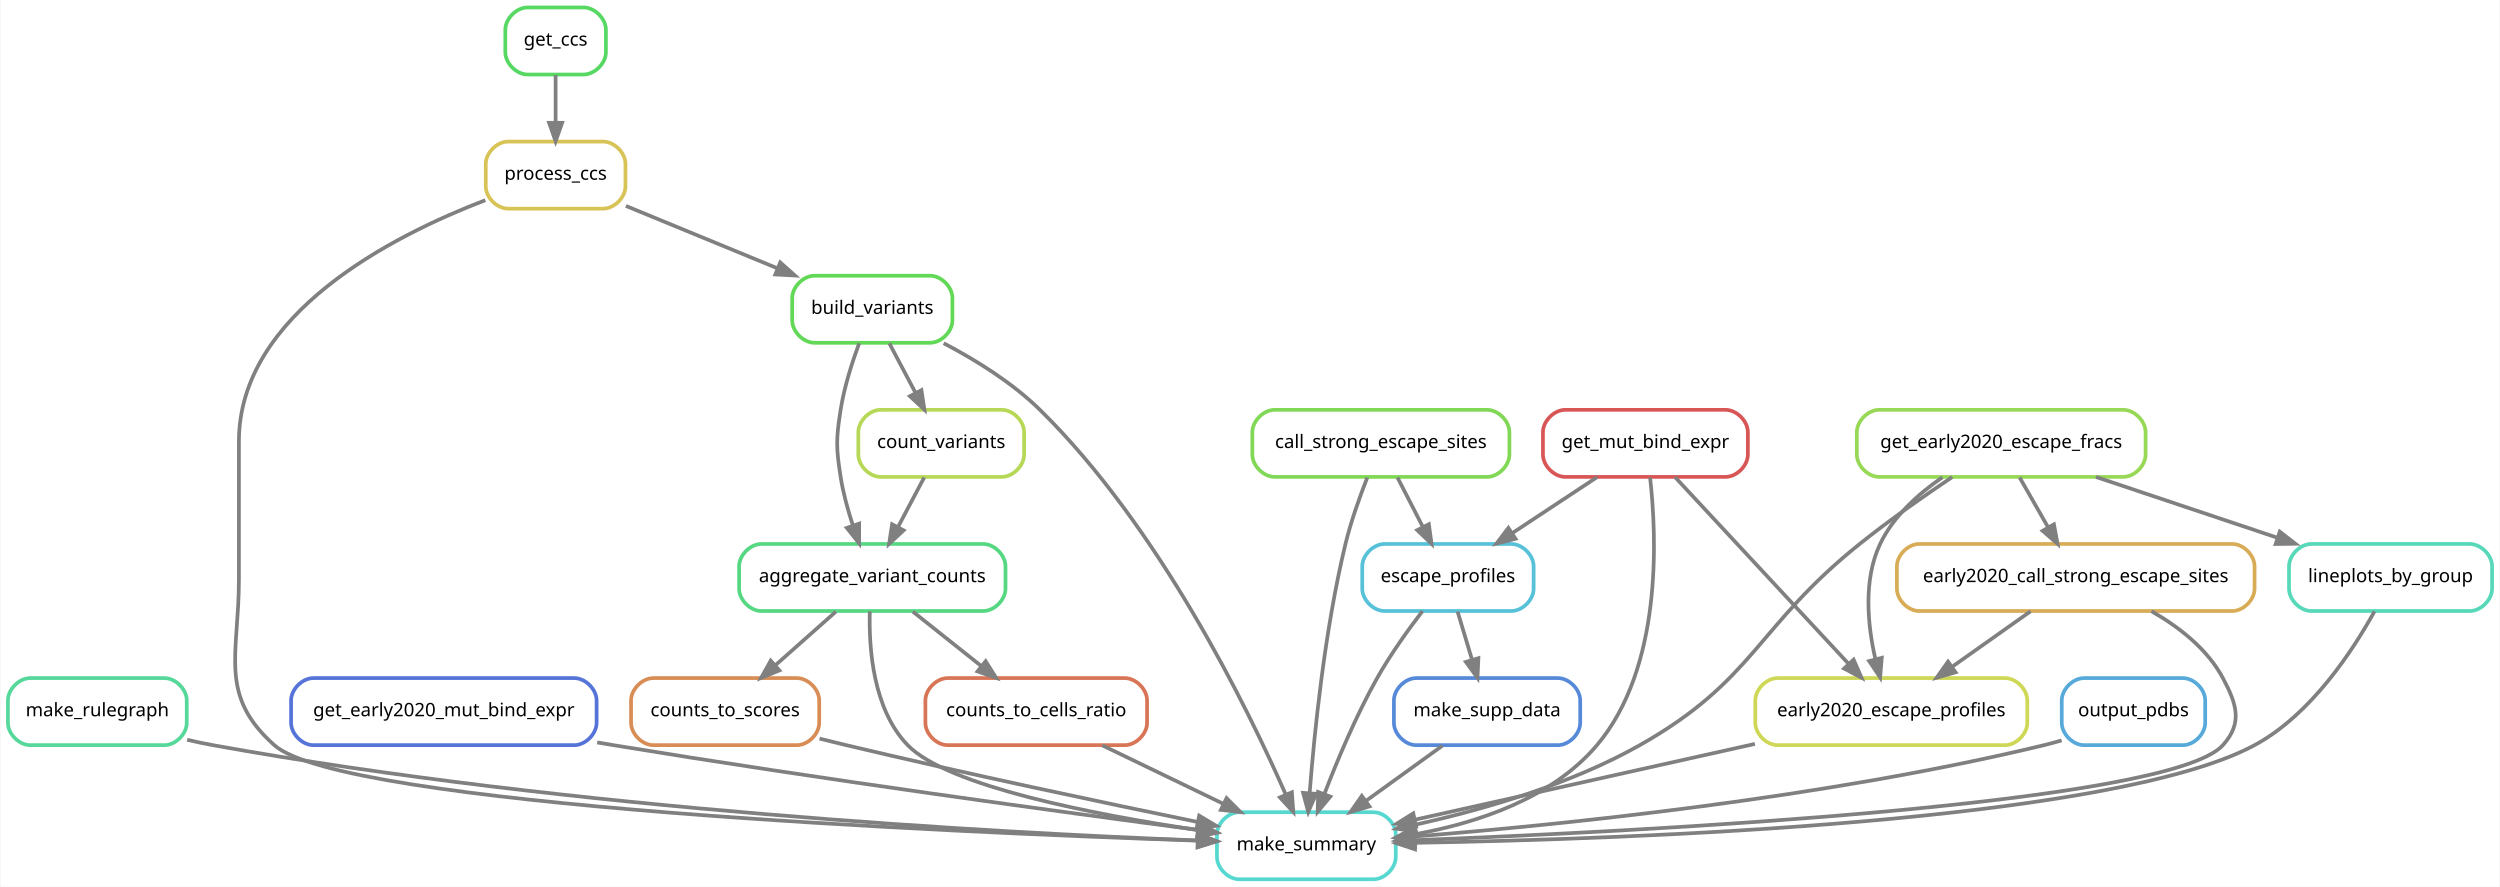
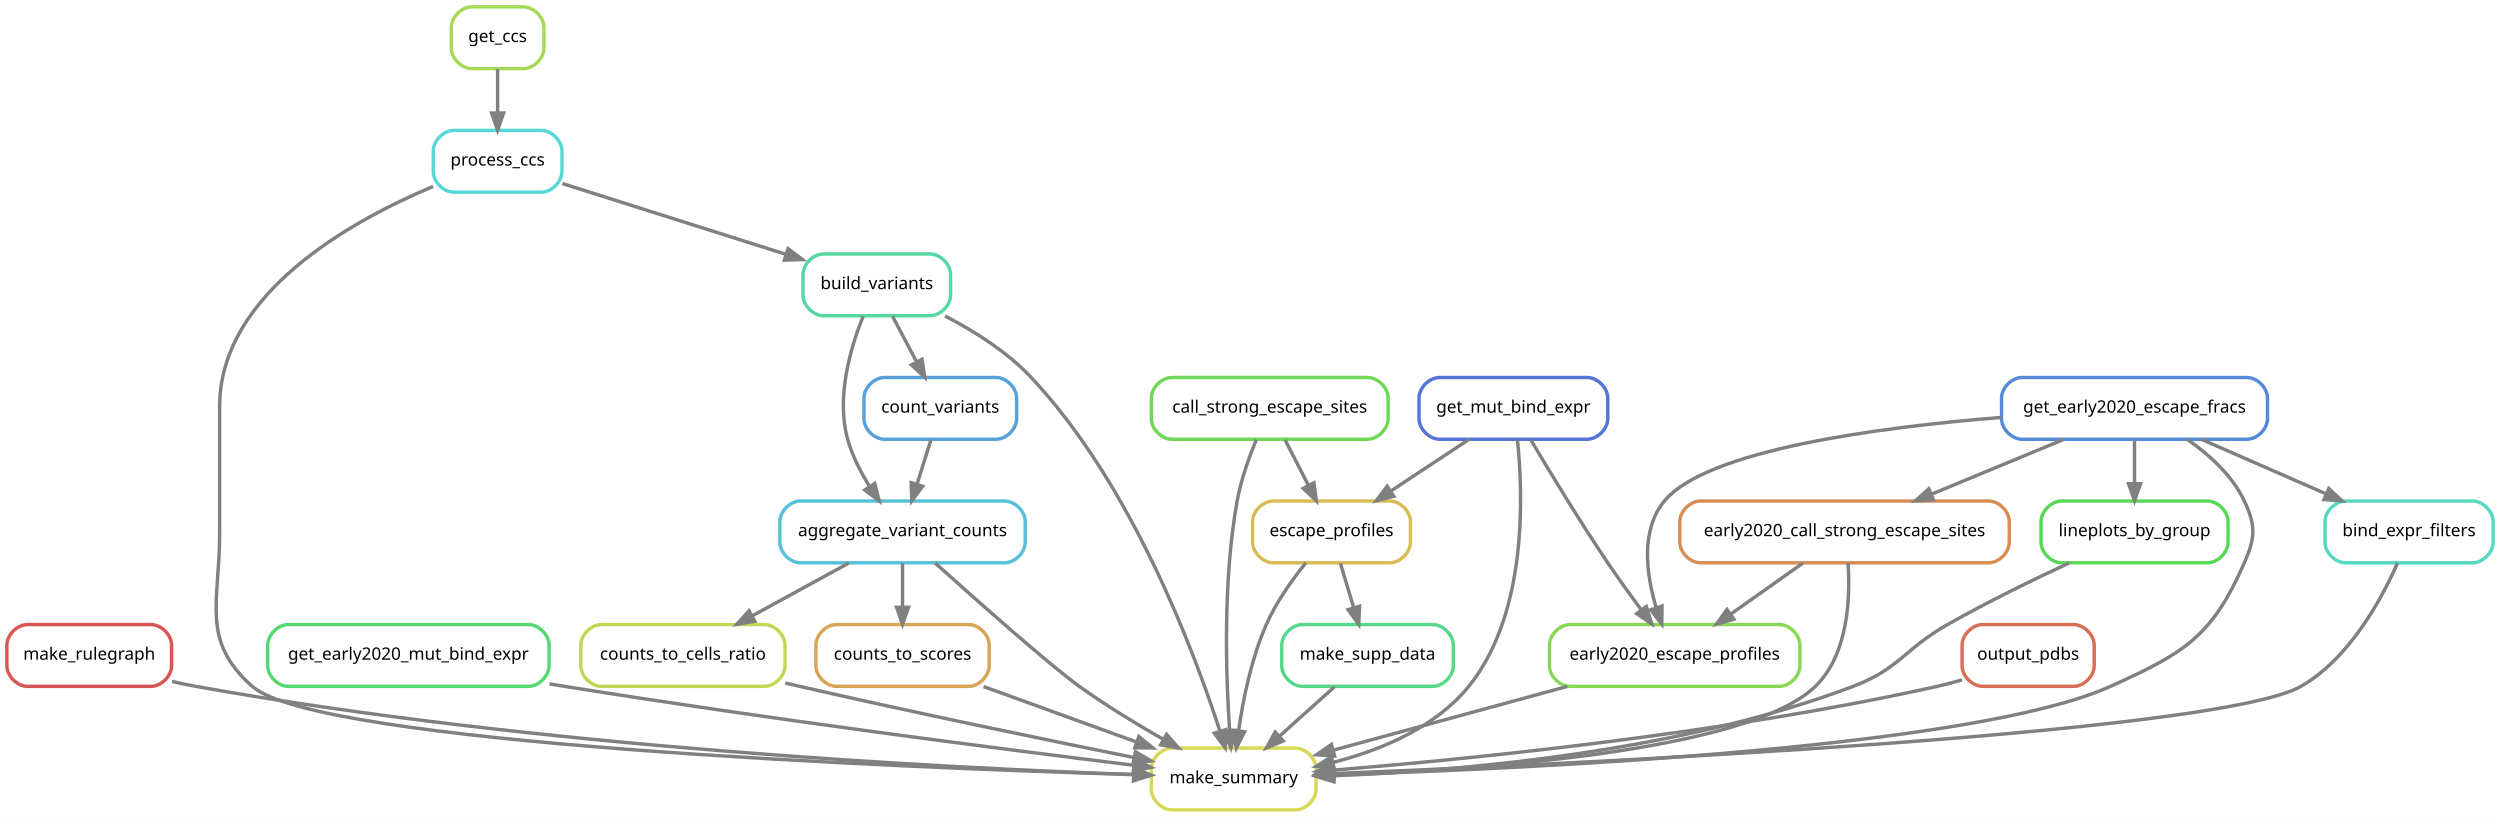
- <svg xmlns="http://www.w3.org/2000/svg" width="1342pt" height="476pt" viewBox="0.00 0.00 1341.50 476.00">
+ <svg xmlns="http://www.w3.org/2000/svg" width="1457pt" height="476pt" viewBox="0.00 0.00 1457.00 476.00">
  <g id="graph0" class="graph" transform="scale(1 1) rotate(0) translate(4 472)">
-     <polygon fill="white" stroke="transparent" points="-4,4 -4,-472 1337.5,-472 1337.5,4 -4,4" />
+     <polygon fill="white" stroke="transparent" points="-4,4 -4,-472 1453,-472 1453,4 -4,4" />
    <g id="node1" class="node">
-       <path fill="none" stroke="#56d8d0" stroke-width="2" d="M733,-36C733,-36 661,-36 661,-36 655,-36 649,-30 649,-24 649,-24 649,-12 649,-12 649,-6 655,0 661,0 661,0 733,0 733,0 739,0 745,-6 745,-12 745,-12 745,-24 745,-24 745,-30 739,-36 733,-36" />
-       <text text-anchor="middle" x="697" y="-15.5" font-family="sans" font-size="10.00">make_summary</text>
+       <path fill="none" stroke="#d6d856" stroke-width="2" d="M751,-36C751,-36 679,-36 679,-36 673,-36 667,-30 667,-24 667,-24 667,-12 667,-12 667,-6 673,0 679,0 679,0 751,0 751,0 757,0 763,-6 763,-12 763,-12 763,-24 763,-24 763,-30 757,-36 751,-36" />
+       <text text-anchor="middle" x="715" y="-15.5" font-family="sans" font-size="10.00">make_summary</text>
    </g>
    <g id="node2" class="node">
-       <path fill="none" stroke="#56d89a" stroke-width="2" d="M84,-108C84,-108 12,-108 12,-108 6,-108 0,-102 0,-96 0,-96 0,-84 0,-84 0,-78 6,-72 12,-72 12,-72 84,-72 84,-72 90,-72 96,-78 96,-84 96,-84 96,-96 96,-96 96,-102 90,-108 84,-108" />
+       <path fill="none" stroke="#d85656" stroke-width="2" d="M84,-108C84,-108 12,-108 12,-108 6,-108 0,-102 0,-96 0,-96 0,-84 0,-84 0,-78 6,-72 12,-72 12,-72 84,-72 84,-72 90,-72 96,-78 96,-84 96,-84 96,-96 96,-96 96,-102 90,-108 84,-108" />
      <text text-anchor="middle" x="48" y="-87.5" font-family="sans" font-size="10.00">make_rulegraph</text>
    </g>
+     <g id="edge4" class="edge">
+       <path fill="none" stroke="grey" stroke-width="2" d="M96.21,-74.88C100.84,-73.79 105.5,-72.81 110,-72 308.56,-36.38 548.26,-24.4 656.69,-20.62" />
+       <polygon fill="grey" stroke="grey" stroke-width="2" points="656.89,-24.11 666.77,-20.28 656.66,-17.12 656.89,-24.11" />
+     </g>
+     <g id="node3" class="node">
+       <path fill="none" stroke="#5673d8" stroke-width="2" d="M921,-252C921,-252 835,-252 835,-252 829,-252 823,-246 823,-240 823,-240 823,-228 823,-228 823,-222 829,-216 835,-216 835,-216 921,-216 921,-216 927,-216 933,-222 933,-228 933,-228 933,-240 933,-240 933,-246 927,-252 921,-252" />
+       <text text-anchor="middle" x="878" y="-231.5" font-family="sans" font-size="10.00">get_mut_bind_expr</text>
+     </g>
+     <g id="edge15" class="edge">
+       <path fill="none" stroke="grey" stroke-width="2" d="M880.35,-215.76C883.73,-183.68 886.22,-114.24 852,-72 832.54,-47.98 800.8,-34.83 772.76,-27.63" />
+       <polygon fill="grey" stroke="grey" stroke-width="2" points="773.57,-24.22 763.03,-25.33 771.95,-31.04 773.57,-24.22" />
+     </g>
+     <g id="node15" class="node">
+       <path fill="none" stroke="#d8bc56" stroke-width="2" d="M806,-180C806,-180 738,-180 738,-180 732,-180 726,-174 726,-168 726,-168 726,-156 726,-156 726,-150 732,-144 738,-144 738,-144 806,-144 806,-144 812,-144 818,-150 818,-156 818,-156 818,-168 818,-168 818,-174 812,-180 806,-180" />
+       <text text-anchor="middle" x="772" y="-159.5" font-family="sans" font-size="10.00">escape_profiles</text>
+     </g>
+     <g id="edge26" class="edge">
+       <path fill="none" stroke="grey" stroke-width="2" d="M852.07,-215.88C838.34,-206.81 821.29,-195.55 806.46,-185.76" />
+       <polygon fill="grey" stroke="grey" stroke-width="2" points="808.3,-182.78 798.03,-180.19 804.45,-188.62 808.3,-182.78" />
+     </g>
+     <g id="node17" class="node">
+       <path fill="none" stroke="#88d856" stroke-width="2" d="M1033,-108C1033,-108 911,-108 911,-108 905,-108 899,-102 899,-96 899,-96 899,-84 899,-84 899,-78 905,-72 911,-72 911,-72 1033,-72 1033,-72 1039,-72 1045,-78 1045,-84 1045,-84 1045,-96 1045,-96 1045,-102 1039,-108 1033,-108" />
+       <text text-anchor="middle" x="972" y="-87.5" font-family="sans" font-size="10.00">early2020_escape_profiles</text>
+     </g>
+     <g id="edge30" class="edge">
+       <path fill="none" stroke="grey" stroke-width="2" d="M888.14,-215.68C898.88,-197.55 916.53,-168.39 933,-144 939.14,-134.91 946.16,-125.19 952.53,-116.58" />
+       <polygon fill="grey" stroke="grey" stroke-width="2" points="955.45,-118.52 958.64,-108.41 949.85,-114.33 955.45,-118.52" />
+     </g>
+     <g id="node4" class="node">
+       <path fill="none" stroke="#56d873" stroke-width="2" d="M304,-108C304,-108 164,-108 164,-108 158,-108 152,-102 152,-96 152,-96 152,-84 152,-84 152,-78 158,-72 164,-72 164,-72 304,-72 304,-72 310,-72 316,-78 316,-84 316,-84 316,-96 316,-96 316,-102 310,-108 304,-108" />
+       <text text-anchor="middle" x="234" y="-87.5" font-family="sans" font-size="10.00">get_early2020_mut_bind_expr</text>
+     </g>
+     <g id="edge2" class="edge">
+       <path fill="none" stroke="grey" stroke-width="2" d="M316.31,-73.43C319.24,-72.94 322.14,-72.46 325,-72 442.26,-53.09 580.09,-35.43 656.49,-26.03" />
+       <polygon fill="grey" stroke="grey" stroke-width="2" points="657.35,-29.45 666.85,-24.76 656.5,-22.5 657.35,-29.45" />
+     </g>
+     <g id="node5" class="node">
+       <path fill="none" stroke="#568ad8" stroke-width="2" d="M1305.5,-252C1305.5,-252 1174.5,-252 1174.5,-252 1168.5,-252 1162.5,-246 1162.5,-240 1162.5,-240 1162.5,-228 1162.5,-228 1162.5,-222 1168.5,-216 1174.5,-216 1174.5,-216 1305.5,-216 1305.5,-216 1311.5,-216 1317.5,-222 1317.5,-228 1317.5,-228 1317.5,-240 1317.5,-240 1317.5,-246 1311.5,-252 1305.5,-252" />
+       <text text-anchor="middle" x="1240" y="-231.5" font-family="sans" font-size="10.00">get_early2020_escape_fracs</text>
+     </g>
+     <g id="edge14" class="edge">
+       <path fill="none" stroke="grey" stroke-width="2" d="M1270.77,-215.91C1283.54,-207.02 1297,-194.88 1304,-180 1310.81,-165.52 1310.42,-158.66 1304,-144 1285.08,-100.78 1268.99,-91.43 1226,-72 1146.41,-36.04 889.55,-24.08 773.21,-20.45" />
+       <polygon fill="grey" stroke="grey" stroke-width="2" points="773.17,-16.94 763.07,-20.14 772.96,-23.94 773.17,-16.94" />
+     </g>
+     <g id="node6" class="node">
+       <path fill="none" stroke="#56d8c1" stroke-width="2" d="M1437,-180C1437,-180 1363,-180 1363,-180 1357,-180 1351,-174 1351,-168 1351,-168 1351,-156 1351,-156 1351,-150 1357,-144 1363,-144 1363,-144 1437,-144 1437,-144 1443,-144 1449,-150 1449,-156 1449,-156 1449,-168 1449,-168 1449,-174 1443,-180 1437,-180" />
+       <text text-anchor="middle" x="1400" y="-159.5" font-family="sans" font-size="10.00">bind_expr_filters</text>
+     </g>
+     <g id="edge18" class="edge">
+       <path fill="none" stroke="grey" stroke-width="2" d="M1279.14,-215.88C1301.01,-206.31 1328.46,-194.3 1351.66,-184.15" />
+       <polygon fill="grey" stroke="grey" stroke-width="2" points="1353.23,-187.28 1360.99,-180.07 1350.42,-180.87 1353.23,-187.28" />
+     </g>
+     <g id="node16" class="node">
+       <path fill="none" stroke="#d88d56" stroke-width="2" d="M1155,-180C1155,-180 987,-180 987,-180 981,-180 975,-174 975,-168 975,-168 975,-156 975,-156 975,-150 981,-144 987,-144 987,-144 1155,-144 1155,-144 1161,-144 1167,-150 1167,-156 1167,-156 1167,-168 1167,-168 1167,-174 1161,-180 1155,-180" />
+       <text text-anchor="middle" x="1071" y="-159.5" font-family="sans" font-size="10.00">early2020_call_strong_escape_sites</text>
+     </g>
+     <g id="edge28" class="edge">
+       <path fill="none" stroke="grey" stroke-width="2" d="M1198.66,-215.88C1175.45,-206.26 1146.31,-194.19 1121.73,-184.01" />
+       <polygon fill="grey" stroke="grey" stroke-width="2" points="1122.79,-180.66 1112.21,-180.07 1120.11,-187.13 1122.79,-180.66" />
+     </g>
+     <g id="edge31" class="edge">
+       <path fill="none" stroke="grey" stroke-width="2" d="M1162.36,-228.74C1090.27,-222.96 990.51,-209.71 966,-180 951.9,-162.91 955.43,-137.13 961.29,-117.7" />
+       <polygon fill="grey" stroke="grey" stroke-width="2" points="964.62,-118.8 964.49,-108.21 957.98,-116.57 964.62,-118.8" />
+     </g>
+     <g id="node20" class="node">
+       <path fill="none" stroke="#59d856" stroke-width="2" d="M1282.5,-180C1282.5,-180 1197.5,-180 1197.5,-180 1191.5,-180 1185.5,-174 1185.5,-168 1185.5,-168 1185.5,-156 1185.5,-156 1185.5,-150 1191.5,-144 1197.5,-144 1197.5,-144 1282.5,-144 1282.5,-144 1288.5,-144 1294.5,-150 1294.5,-156 1294.5,-156 1294.5,-168 1294.5,-168 1294.5,-174 1288.5,-180 1282.5,-180" />
+       <text text-anchor="middle" x="1240" y="-159.5" font-family="sans" font-size="10.00">lineplots_by_group</text>
+     </g>
+     <g id="edge33" class="edge">
+       <path fill="none" stroke="grey" stroke-width="2" d="M1240,-215.7C1240,-207.98 1240,-198.71 1240,-190.11" />
+       <polygon fill="grey" stroke="grey" stroke-width="2" points="1243.5,-190.1 1240,-180.1 1236.5,-190.1 1243.5,-190.1" />
+     </g>
    <g id="edge3" class="edge">
-       <path fill="none" stroke="grey" stroke-width="2" d="M96.21,-74.89C100.85,-73.8 105.5,-72.81 110,-72 301.48,-37.39 532.4,-24.95 638.5,-20.85" />
-       <polygon fill="grey" stroke="grey" stroke-width="2" points="638.81,-24.34 648.68,-20.46 638.55,-17.34 638.81,-24.34" />
-     </g>
-     <g id="node3" class="node">
-       <path fill="none" stroke="#d85656" stroke-width="2" d="M922,-252C922,-252 836,-252 836,-252 830,-252 824,-246 824,-240 824,-240 824,-228 824,-228 824,-222 830,-216 836,-216 836,-216 922,-216 922,-216 928,-216 934,-222 934,-228 934,-228 934,-240 934,-240 934,-246 928,-252 922,-252" />
-       <text text-anchor="middle" x="879" y="-231.5" font-family="sans" font-size="10.00">get_mut_bind_expr</text>
-     </g>
-     <g id="edge2" class="edge">
-       <path fill="none" stroke="grey" stroke-width="2" d="M881.52,-215.63C885.17,-183.32 888.09,-113.52 853,-72 828.9,-43.49 788.84,-30.28 755.34,-24.17" />
-       <polygon fill="grey" stroke="grey" stroke-width="2" points="755.62,-20.67 745.18,-22.49 754.48,-27.57 755.62,-20.67" />
+       <path fill="none" stroke="grey" stroke-width="2" d="M1393.23,-143.77C1383.98,-122.79 1365.26,-88.18 1337,-72 1288.78,-44.4 918.65,-27.01 773.32,-21.18" />
+       <polygon fill="grey" stroke="grey" stroke-width="2" points="773.38,-17.68 763.25,-20.78 773.1,-24.67 773.38,-17.68" />
+     </g>
+     <g id="node7" class="node">
+       <path fill="none" stroke="#56d8d8" stroke-width="2" d="M311.5,-396C311.5,-396 260.5,-396 260.5,-396 254.5,-396 248.5,-390 248.5,-384 248.5,-384 248.5,-372 248.5,-372 248.5,-366 254.5,-360 260.5,-360 260.5,-360 311.5,-360 311.5,-360 317.5,-360 323.5,-366 323.5,-372 323.5,-372 323.5,-384 323.5,-384 323.5,-390 317.5,-396 311.5,-396" />
+       <text text-anchor="middle" x="286" y="-375.5" font-family="sans" font-size="10.00">process_ccs</text>
+     </g>
+     <g id="edge5" class="edge">
+       <path fill="none" stroke="grey" stroke-width="2" d="M248.43,-363.35C200.57,-343.26 124,-300.82 124,-235 124,-235 124,-235 124,-161 124,-120.55 112.76,-98.87 143,-72 180.83,-38.39 518.21,-24.76 656.39,-20.55" />
+       <polygon fill="grey" stroke="grey" stroke-width="2" points="656.88,-24.04 666.77,-20.24 656.67,-17.04 656.88,-24.04" />
+     </g>
+     <g id="node9" class="node">
+       <path fill="none" stroke="#56d8a2" stroke-width="2" d="M538,-324C538,-324 476,-324 476,-324 470,-324 464,-318 464,-312 464,-312 464,-300 464,-300 464,-294 470,-288 476,-288 476,-288 538,-288 538,-288 544,-288 550,-294 550,-300 550,-300 550,-312 550,-312 550,-318 544,-324 538,-324" />
+       <text text-anchor="middle" x="507" y="-303.5" font-family="sans" font-size="10.00">build_variants</text>
+     </g>
+     <g id="edge20" class="edge">
+       <path fill="none" stroke="grey" stroke-width="2" d="M323.74,-365.05C359.62,-353.68 413.91,-336.49 454.1,-323.76" />
+       <polygon fill="grey" stroke="grey" stroke-width="2" points="455.26,-327.06 463.73,-320.7 453.14,-320.39 455.26,-327.06" />
+     </g>
+     <g id="node8" class="node">
+       <path fill="none" stroke="#a7d856" stroke-width="2" d="M301,-468C301,-468 271,-468 271,-468 265,-468 259,-462 259,-456 259,-456 259,-444 259,-444 259,-438 265,-432 271,-432 271,-432 301,-432 301,-432 307,-432 313,-438 313,-444 313,-444 313,-456 313,-456 313,-462 307,-468 301,-468" />
+       <text text-anchor="middle" x="286" y="-447.5" font-family="sans" font-size="10.00">get_ccs</text>
+     </g>
+     <g id="edge19" class="edge">
+       <path fill="none" stroke="grey" stroke-width="2" d="M286,-431.7C286,-423.98 286,-414.71 286,-406.11" />
+       <polygon fill="grey" stroke="grey" stroke-width="2" points="289.5,-406.1 286,-396.1 282.5,-406.1 289.5,-406.1" />
+     </g>
+     <g id="edge10" class="edge">
+       <path fill="none" stroke="grey" stroke-width="2" d="M546.75,-287.85C563.8,-279.02 582.98,-266.94 597,-252 655.56,-189.6 691.91,-92.57 706.97,-45.89" />
+       <polygon fill="grey" stroke="grey" stroke-width="2" points="710.36,-46.78 710.02,-36.19 703.68,-44.68 710.36,-46.78" />
+     </g>
+     <g id="node10" class="node">
+       <path fill="none" stroke="#56c1d8" stroke-width="2" d="M581.5,-180C581.5,-180 462.5,-180 462.5,-180 456.5,-180 450.5,-174 450.5,-168 450.5,-168 450.5,-156 450.5,-156 450.5,-150 456.5,-144 462.5,-144 462.5,-144 581.5,-144 581.5,-144 587.5,-144 593.5,-150 593.5,-156 593.5,-156 593.5,-168 593.5,-168 593.5,-174 587.5,-180 581.5,-180" />
+       <text text-anchor="middle" x="522" y="-159.5" font-family="sans" font-size="10.00">aggregate_variant_counts</text>
+     </g>
+     <g id="edge22" class="edge">
+       <path fill="none" stroke="grey" stroke-width="2" d="M499.04,-287.74C491.79,-269.67 483.16,-240.55 490,-216 492.67,-206.42 497.59,-196.84 502.78,-188.51" />
+       <polygon fill="grey" stroke="grey" stroke-width="2" points="505.8,-190.29 508.44,-180.03 499.98,-186.41 505.8,-190.29" />
+     </g>
+     <g id="node11" class="node">
+       <path fill="none" stroke="#56a2d8" stroke-width="2" d="M576.5,-252C576.5,-252 511.5,-252 511.5,-252 505.5,-252 499.5,-246 499.5,-240 499.5,-240 499.5,-228 499.5,-228 499.5,-222 505.5,-216 511.5,-216 511.5,-216 576.5,-216 576.5,-216 582.5,-216 588.5,-222 588.5,-228 588.5,-228 588.5,-240 588.5,-240 588.5,-246 582.5,-252 576.5,-252" />
+       <text text-anchor="middle" x="544" y="-231.5" font-family="sans" font-size="10.00">count_variants</text>
+     </g>
+     <g id="edge23" class="edge">
+       <path fill="none" stroke="grey" stroke-width="2" d="M516.15,-287.7C520.4,-279.64 525.56,-269.89 530.27,-260.98" />
+       <polygon fill="grey" stroke="grey" stroke-width="2" points="533.38,-262.58 534.96,-252.1 527.19,-259.31 533.38,-262.58" />
+     </g>
+     <g id="edge11" class="edge">
+       <path fill="none" stroke="grey" stroke-width="2" d="M540.94,-143.91C565.76,-121.64 608.1,-84.12 625,-72 640.39,-60.95 658.22,-50.09 673.92,-41.11" />
+       <polygon fill="grey" stroke="grey" stroke-width="2" points="675.9,-44.01 682.89,-36.05 672.46,-37.92 675.9,-44.01" />
+     </g>
+     <g id="node12" class="node">
+       <path fill="none" stroke="#bed856" stroke-width="2" d="M441.5,-108C441.5,-108 346.5,-108 346.5,-108 340.5,-108 334.5,-102 334.5,-96 334.5,-96 334.5,-84 334.5,-84 334.5,-78 340.5,-72 346.5,-72 346.5,-72 441.5,-72 441.5,-72 447.5,-72 453.5,-78 453.5,-84 453.5,-84 453.5,-96 453.5,-96 453.5,-102 447.5,-108 441.5,-108" />
+       <text text-anchor="middle" x="394" y="-87.5" font-family="sans" font-size="10.00">counts_to_cells_ratio</text>
+     </g>
+     <g id="edge24" class="edge">
+       <path fill="none" stroke="grey" stroke-width="2" d="M490.69,-143.88C473.8,-134.64 452.75,-123.13 434.62,-113.21" />
+       <polygon fill="grey" stroke="grey" stroke-width="2" points="435.89,-109.92 425.43,-108.19 432.53,-116.06 435.89,-109.92" />
+     </g>
+     <g id="node13" class="node">
+       <path fill="none" stroke="#d8a456" stroke-width="2" d="M560.5,-108C560.5,-108 483.5,-108 483.5,-108 477.5,-108 471.5,-102 471.5,-96 471.5,-96 471.5,-84 471.5,-84 471.5,-78 477.5,-72 483.5,-72 483.5,-72 560.5,-72 560.5,-72 566.5,-72 572.5,-78 572.5,-84 572.5,-84 572.5,-96 572.5,-96 572.5,-102 566.5,-108 560.5,-108" />
+       <text text-anchor="middle" x="522" y="-87.5" font-family="sans" font-size="10.00">counts_to_scores</text>
+     </g>
+     <g id="edge25" class="edge">
+       <path fill="none" stroke="grey" stroke-width="2" d="M522,-143.7C522,-135.98 522,-126.71 522,-118.11" />
+       <polygon fill="grey" stroke="grey" stroke-width="2" points="525.5,-118.1 522,-108.1 518.5,-118.1 525.5,-118.1" />
+     </g>
+     <g id="edge21" class="edge">
+       <path fill="none" stroke="grey" stroke-width="2" d="M538.56,-215.7C536.11,-207.9 533.16,-198.51 530.43,-189.83" />
+       <polygon fill="grey" stroke="grey" stroke-width="2" points="533.71,-188.59 527.38,-180.1 527.04,-190.69 533.71,-188.59" />
+     </g>
+     <g id="edge17" class="edge">
+       <path fill="none" stroke="grey" stroke-width="2" d="M453.67,-73.94C456.49,-73.28 459.27,-72.63 462,-72 528.63,-56.7 605.56,-40.84 656.93,-30.5" />
+       <polygon fill="grey" stroke="grey" stroke-width="2" points="657.73,-33.91 666.85,-28.51 656.36,-27.05 657.73,-33.91" />
+     </g>
+     <g id="edge12" class="edge">
+       <path fill="none" stroke="grey" stroke-width="2" d="M569.21,-71.88C596.07,-62.14 629.88,-49.87 658.18,-39.61" />
+       <polygon fill="grey" stroke="grey" stroke-width="2" points="659.73,-42.77 667.94,-36.07 657.35,-36.19 659.73,-42.77" />
    </g>
    <g id="node14" class="node">
-       <path fill="none" stroke="#56c1d8" stroke-width="2" d="M807,-180C807,-180 739,-180 739,-180 733,-180 727,-174 727,-168 727,-168 727,-156 727,-156 727,-150 733,-144 739,-144 739,-144 807,-144 807,-144 813,-144 819,-150 819,-156 819,-156 819,-168 819,-168 819,-174 813,-180 807,-180" />
-       <text text-anchor="middle" x="773" y="-159.5" font-family="sans" font-size="10.00">escape_profiles</text>
-     </g>
-     <g id="edge25" class="edge">
-       <path fill="none" stroke="grey" stroke-width="2" d="M853.07,-215.88C839.34,-206.81 822.29,-195.55 807.46,-185.76" />
-       <polygon fill="grey" stroke="grey" stroke-width="2" points="809.3,-182.78 799.03,-180.19 805.45,-188.62 809.3,-182.78" />
-     </g>
-     <g id="node16" class="node">
-       <path fill="none" stroke="#ced856" stroke-width="2" d="M1072,-108C1072,-108 950,-108 950,-108 944,-108 938,-102 938,-96 938,-96 938,-84 938,-84 938,-78 944,-72 950,-72 950,-72 1072,-72 1072,-72 1078,-72 1084,-78 1084,-84 1084,-84 1084,-96 1084,-96 1084,-102 1078,-108 1072,-108" />
-       <text text-anchor="middle" x="1011" y="-87.5" font-family="sans" font-size="10.00">early2020_escape_profiles</text>
+       <path fill="none" stroke="#70d856" stroke-width="2" d="M793,-252C793,-252 679,-252 679,-252 673,-252 667,-246 667,-240 667,-240 667,-228 667,-228 667,-222 673,-216 679,-216 679,-216 793,-216 793,-216 799,-216 805,-222 805,-228 805,-228 805,-240 805,-240 805,-246 799,-252 793,-252" />
+       <text text-anchor="middle" x="736" y="-231.5" font-family="sans" font-size="10.00">call_strong_escape_sites</text>
+     </g>
+     <g id="edge16" class="edge">
+       <path fill="none" stroke="grey" stroke-width="2" d="M728.16,-215.73C723.97,-205.56 719.22,-192.31 717,-180 708.63,-133.53 710.43,-78.3 712.63,-46.09" />
+       <polygon fill="grey" stroke="grey" stroke-width="2" points="716.12,-46.33 713.38,-36.1 709.14,-45.81 716.12,-46.33" />
    </g>
    <g id="edge27" class="edge">
-       <path fill="none" stroke="grey" stroke-width="2" d="M894.92,-215.87C918.11,-190.92 961.31,-144.45 987.97,-115.77" />
-       <polygon fill="grey" stroke="grey" stroke-width="2" points="990.78,-117.9 995.02,-108.19 985.65,-113.13 990.78,-117.9" />
-     </g>
-     <g id="node4" class="node">
-       <path fill="none" stroke="#5673d8" stroke-width="2" d="M304,-108C304,-108 164,-108 164,-108 158,-108 152,-102 152,-96 152,-96 152,-84 152,-84 152,-78 158,-72 164,-72 164,-72 304,-72 304,-72 310,-72 316,-78 316,-84 316,-84 316,-96 316,-96 316,-102 310,-108 304,-108" />
-       <text text-anchor="middle" x="234" y="-87.5" font-family="sans" font-size="10.00">get_early2020_mut_bind_expr</text>
-     </g>
-     <g id="edge16" class="edge">
-       <path fill="none" stroke="grey" stroke-width="2" d="M316.31,-73.46C319.24,-72.96 322.15,-72.47 325,-72 435.66,-53.79 565.45,-36.14 638.78,-26.5" />
-       <polygon fill="grey" stroke="grey" stroke-width="2" points="639.28,-29.97 648.74,-25.2 638.37,-23.03 639.28,-29.97" />
-     </g>
-     <g id="node5" class="node">
-       <path fill="none" stroke="#97d856" stroke-width="2" d="M1135.5,-252C1135.5,-252 1004.5,-252 1004.5,-252 998.5,-252 992.5,-246 992.5,-240 992.5,-240 992.5,-228 992.5,-228 992.5,-222 998.5,-216 1004.5,-216 1004.5,-216 1135.5,-216 1135.5,-216 1141.5,-216 1147.5,-222 1147.5,-228 1147.5,-228 1147.5,-240 1147.5,-240 1147.5,-246 1141.5,-252 1135.5,-252" />
-       <text text-anchor="middle" x="1070" y="-231.5" font-family="sans" font-size="10.00">get_early2020_escape_fracs</text>
-     </g>
-     <g id="edge12" class="edge">
-       <path fill="none" stroke="grey" stroke-width="2" d="M1043.7,-215.92C1028.78,-205.91 1009.95,-192.77 994,-180 938.5,-135.57 937.89,-106.99 876,-72 838.48,-50.79 791.63,-37.31 755.27,-29.26" />
-       <polygon fill="grey" stroke="grey" stroke-width="2" points="755.83,-25.8 745.31,-27.13 754.36,-32.64 755.83,-25.8" />
-     </g>
-     <g id="node15" class="node">
-       <path fill="none" stroke="#d8ac56" stroke-width="2" d="M1194,-180C1194,-180 1026,-180 1026,-180 1020,-180 1014,-174 1014,-168 1014,-168 1014,-156 1014,-156 1014,-150 1020,-144 1026,-144 1026,-144 1194,-144 1194,-144 1200,-144 1206,-150 1206,-156 1206,-156 1206,-168 1206,-168 1206,-174 1200,-180 1194,-180" />
-       <text text-anchor="middle" x="1110" y="-159.5" font-family="sans" font-size="10.00">early2020_call_strong_escape_sites</text>
-     </g>
-     <g id="edge26" class="edge">
-       <path fill="none" stroke="grey" stroke-width="2" d="M1079.89,-215.7C1084.49,-207.64 1090.06,-197.89 1095.15,-188.98" />
-       <polygon fill="grey" stroke="grey" stroke-width="2" points="1098.3,-190.52 1100.23,-180.1 1092.23,-187.05 1098.3,-190.52" />
-     </g>
-     <g id="edge28" class="edge">
-       <path fill="none" stroke="grey" stroke-width="2" d="M1038.42,-215.78C1025.55,-206.93 1012.06,-194.86 1005,-180 995.85,-160.73 998.28,-136.43 1002.48,-118.1" />
-       <polygon fill="grey" stroke="grey" stroke-width="2" points="1005.89,-118.89 1005.01,-108.33 999.12,-117.14 1005.89,-118.89" />
+       <path fill="none" stroke="grey" stroke-width="2" d="M744.9,-215.7C749,-207.73 753.95,-198.1 758.49,-189.26" />
+       <polygon fill="grey" stroke="grey" stroke-width="2" points="761.74,-190.6 763.2,-180.1 755.52,-187.4 761.74,-190.6" />
+     </g>
+     <g id="edge13" class="edge">
+       <path fill="none" stroke="grey" stroke-width="2" d="M757.02,-143.97C749.06,-134.09 739.77,-121.05 734,-108 725.28,-88.28 720.46,-64.3 717.86,-46.2" />
+       <polygon fill="grey" stroke="grey" stroke-width="2" points="721.3,-45.51 716.54,-36.04 714.36,-46.41 721.3,-45.51" />
    </g>
    <g id="node19" class="node">
-       <path fill="none" stroke="#56d8b9" stroke-width="2" d="M1321.5,-180C1321.5,-180 1236.5,-180 1236.5,-180 1230.5,-180 1224.5,-174 1224.5,-168 1224.5,-168 1224.5,-156 1224.5,-156 1224.5,-150 1230.5,-144 1236.5,-144 1236.5,-144 1321.5,-144 1321.5,-144 1327.5,-144 1333.5,-150 1333.5,-156 1333.5,-156 1333.5,-168 1333.5,-168 1333.5,-174 1327.5,-180 1321.5,-180" />
-       <text text-anchor="middle" x="1279" y="-159.5" font-family="sans" font-size="10.00">lineplots_by_group</text>
-     </g>
-     <g id="edge31" class="edge">
-       <path fill="none" stroke="grey" stroke-width="2" d="M1120.86,-215.97C1150.19,-206.14 1187.25,-193.73 1218.12,-183.39" />
-       <polygon fill="grey" stroke="grey" stroke-width="2" points="1219.54,-186.61 1227.91,-180.11 1217.32,-179.97 1219.54,-186.61" />
-     </g>
-     <g id="node6" class="node">
-       <path fill="none" stroke="#d8c356" stroke-width="2" d="M319.5,-396C319.5,-396 268.5,-396 268.5,-396 262.5,-396 256.5,-390 256.5,-384 256.5,-384 256.5,-372 256.5,-372 256.5,-366 262.5,-360 268.5,-360 268.5,-360 319.5,-360 319.5,-360 325.5,-360 331.5,-366 331.5,-372 331.5,-372 331.5,-384 331.5,-384 331.5,-390 325.5,-396 319.5,-396" />
-       <text text-anchor="middle" x="294" y="-375.5" font-family="sans" font-size="10.00">process_ccs</text>
-     </g>
-     <g id="edge13" class="edge">
-       <path fill="none" stroke="grey" stroke-width="2" d="M256.27,-364.55C206.19,-345.36 124,-303.45 124,-235 124,-235 124,-235 124,-161 124,-120.55 112.8,-98.91 143,-72 179.47,-39.5 504.04,-25.27 638.77,-20.73" />
-       <polygon fill="grey" stroke="grey" stroke-width="2" points="639.03,-24.22 648.91,-20.4 638.8,-17.23 639.03,-24.22" />
-     </g>
-     <g id="node8" class="node">
-       <path fill="none" stroke="#61d856" stroke-width="2" d="M495,-324C495,-324 433,-324 433,-324 427,-324 421,-318 421,-312 421,-312 421,-300 421,-300 421,-294 427,-288 433,-288 433,-288 495,-288 495,-288 501,-288 507,-294 507,-300 507,-300 507,-312 507,-312 507,-318 501,-324 495,-324" />
-       <text text-anchor="middle" x="464" y="-303.5" font-family="sans" font-size="10.00">build_variants</text>
-     </g>
-     <g id="edge18" class="edge">
-       <path fill="none" stroke="grey" stroke-width="2" d="M331.73,-361.46C355.69,-351.6 386.99,-338.71 413.13,-327.95" />
-       <polygon fill="grey" stroke="grey" stroke-width="2" points="414.59,-331.13 422.51,-324.09 411.93,-324.66 414.59,-331.13" />
-     </g>
-     <g id="node7" class="node">
-       <path fill="none" stroke="#56d863" stroke-width="2" d="M309,-468C309,-468 279,-468 279,-468 273,-468 267,-462 267,-456 267,-456 267,-444 267,-444 267,-438 273,-432 279,-432 279,-432 309,-432 309,-432 315,-432 321,-438 321,-444 321,-444 321,-456 321,-456 321,-462 315,-468 309,-468" />
-       <text text-anchor="middle" x="294" y="-447.5" font-family="sans" font-size="10.00">get_ccs</text>
-     </g>
-     <g id="edge17" class="edge">
-       <path fill="none" stroke="grey" stroke-width="2" d="M294,-431.7C294,-423.98 294,-414.71 294,-406.11" />
-       <polygon fill="grey" stroke="grey" stroke-width="2" points="297.5,-406.1 294,-396.1 290.5,-406.1 297.5,-406.1" />
-     </g>
-     <g id="edge14" class="edge">
-       <path fill="none" stroke="grey" stroke-width="2" d="M502.29,-287.77C519.45,-278.79 539.12,-266.61 554,-252 618.05,-189.11 665.51,-91.98 685.93,-45.52" />
-       <polygon fill="grey" stroke="grey" stroke-width="2" points="689.23,-46.71 689.99,-36.15 682.81,-43.93 689.23,-46.71" />
-     </g>
-     <g id="node9" class="node">
-       <path fill="none" stroke="#56d882" stroke-width="2" d="M523.5,-180C523.5,-180 404.5,-180 404.5,-180 398.5,-180 392.5,-174 392.5,-168 392.5,-168 392.5,-156 392.5,-156 392.5,-150 398.5,-144 404.5,-144 404.5,-144 523.5,-144 523.5,-144 529.5,-144 535.5,-150 535.5,-156 535.5,-156 535.5,-168 535.5,-168 535.5,-174 529.5,-180 523.5,-180" />
-       <text text-anchor="middle" x="464" y="-159.5" font-family="sans" font-size="10.00">aggregate_variant_counts</text>
-     </g>
-     <g id="edge20" class="edge">
-       <path fill="none" stroke="grey" stroke-width="2" d="M456.93,-287.67C453.16,-277.47 448.91,-264.22 447,-252 444.53,-236.19 444.53,-231.81 447,-216 448.36,-207.31 450.9,-198.1 453.61,-189.84" />
-       <polygon fill="grey" stroke="grey" stroke-width="2" points="456.94,-190.93 456.93,-180.33 450.33,-188.62 456.94,-190.93" />
-     </g>
-     <g id="node10" class="node">
-       <path fill="none" stroke="#b6d856" stroke-width="2" d="M533.5,-252C533.5,-252 468.5,-252 468.5,-252 462.5,-252 456.5,-246 456.5,-240 456.5,-240 456.5,-228 456.5,-228 456.5,-222 462.5,-216 468.5,-216 468.5,-216 533.5,-216 533.5,-216 539.5,-216 545.5,-222 545.5,-228 545.5,-228 545.5,-240 545.5,-240 545.5,-246 539.5,-252 533.5,-252" />
-       <text text-anchor="middle" x="501" y="-231.5" font-family="sans" font-size="10.00">count_variants</text>
-     </g>
-     <g id="edge21" class="edge">
-       <path fill="none" stroke="grey" stroke-width="2" d="M473.15,-287.7C477.4,-279.64 482.56,-269.89 487.27,-260.98" />
-       <polygon fill="grey" stroke="grey" stroke-width="2" points="490.38,-262.58 491.96,-252.1 484.19,-259.31 490.38,-262.58" />
+       <path fill="none" stroke="#56d88a" stroke-width="2" d="M831,-108C831,-108 755,-108 755,-108 749,-108 743,-102 743,-96 743,-96 743,-84 743,-84 743,-78 749,-72 755,-72 755,-72 831,-72 831,-72 837,-72 843,-78 843,-84 843,-84 843,-96 843,-96 843,-102 837,-108 831,-108" />
+       <text text-anchor="middle" x="793" y="-87.5" font-family="sans" font-size="10.00">make_supp_data</text>
+     </g>
+     <g id="edge32" class="edge">
+       <path fill="none" stroke="grey" stroke-width="2" d="M777.19,-143.7C779.53,-135.9 782.35,-126.51 784.95,-117.83" />
+       <polygon fill="grey" stroke="grey" stroke-width="2" points="788.35,-118.69 787.87,-108.1 781.64,-116.68 788.35,-118.69" />
+     </g>
+     <g id="edge6" class="edge">
+       <path fill="none" stroke="grey" stroke-width="2" d="M1073.04,-143.91C1074.41,-123.74 1073.23,-90.59 1054,-72 1014.96,-34.25 859.55,-23.39 773.35,-20.26" />
+       <polygon fill="grey" stroke="grey" stroke-width="2" points="773.31,-16.76 763.2,-19.92 773.07,-23.76 773.31,-16.76" />
+     </g>
+     <g id="edge29" class="edge">
+       <path fill="none" stroke="grey" stroke-width="2" d="M1046.78,-143.88C1034.08,-134.89 1018.34,-123.76 1004.58,-114.03" />
+       <polygon fill="grey" stroke="grey" stroke-width="2" points="1006.5,-111.11 996.31,-108.19 1002.46,-116.82 1006.5,-111.11" />
+     </g>
+     <g id="edge7" class="edge">
+       <path fill="none" stroke="grey" stroke-width="2" d="M909.46,-71.97C867.87,-60.64 813.63,-45.86 773.01,-34.8" />
+       <polygon fill="grey" stroke="grey" stroke-width="2" points="773.82,-31.39 763.25,-32.14 771.98,-38.15 773.82,-31.39" />
+     </g>
+     <g id="node18" class="node">
+       <path fill="none" stroke="#d86e56" stroke-width="2" d="M1204.5,-108C1204.5,-108 1151.5,-108 1151.5,-108 1145.5,-108 1139.5,-102 1139.5,-96 1139.5,-96 1139.5,-84 1139.5,-84 1139.5,-78 1145.5,-72 1151.5,-72 1151.5,-72 1204.5,-72 1204.5,-72 1210.5,-72 1216.5,-78 1216.5,-84 1216.5,-84 1216.5,-96 1216.5,-96 1216.5,-102 1210.5,-108 1204.5,-108" />
+       <text text-anchor="middle" x="1178" y="-87.5" font-family="sans" font-size="10.00">output_pdbs</text>
+     </g>
+     <g id="edge8" class="edge">
+       <path fill="none" stroke="grey" stroke-width="2" d="M1139.44,-75.74C1134.61,-74.34 1129.72,-73.05 1125,-72 1001.48,-44.45 853.6,-29.7 773.52,-23.2" />
+       <polygon fill="grey" stroke="grey" stroke-width="2" points="773.4,-19.68 763.15,-22.37 772.84,-26.66 773.4,-19.68" />
+     </g>
+     <g id="edge9" class="edge">
+       <path fill="none" stroke="grey" stroke-width="2" d="M773.72,-71.7C764.08,-63.05 752.27,-52.45 741.77,-43.03" />
+       <polygon fill="grey" stroke="grey" stroke-width="2" points="743.84,-40.18 734.06,-36.1 739.16,-45.39 743.84,-40.18" />
    </g>
    <g id="edge1" class="edge">
-       <path fill="none" stroke="grey" stroke-width="2" d="M462.66,-143.8C462.1,-123.83 464.43,-91.18 483,-72 504.37,-49.93 583.07,-34.7 638.81,-26.41" />
-       <polygon fill="grey" stroke="grey" stroke-width="2" points="639.53,-29.84 648.93,-24.94 638.53,-22.91 639.53,-29.84" />
-     </g>
-     <g id="node11" class="node">
-       <path fill="none" stroke="#d87556" stroke-width="2" d="M599.5,-108C599.5,-108 504.5,-108 504.5,-108 498.5,-108 492.5,-102 492.5,-96 492.5,-96 492.5,-84 492.5,-84 492.5,-78 498.5,-72 504.5,-72 504.5,-72 599.5,-72 599.5,-72 605.5,-72 611.5,-78 611.5,-84 611.5,-84 611.5,-96 611.5,-96 611.5,-102 605.5,-108 599.5,-108" />
-       <text text-anchor="middle" x="552" y="-87.5" font-family="sans" font-size="10.00">counts_to_cells_ratio</text>
-     </g>
-     <g id="edge22" class="edge">
-       <path fill="none" stroke="grey" stroke-width="2" d="M485.75,-143.7C496.84,-134.88 510.47,-124.03 522.49,-114.47" />
-       <polygon fill="grey" stroke="grey" stroke-width="2" points="524.85,-117.07 530.5,-108.1 520.49,-111.59 524.85,-117.07" />
-     </g>
-     <g id="node12" class="node">
-       <path fill="none" stroke="#d88d56" stroke-width="2" d="M423.5,-108C423.5,-108 346.5,-108 346.5,-108 340.5,-108 334.5,-102 334.5,-96 334.5,-96 334.5,-84 334.5,-84 334.5,-78 340.5,-72 346.5,-72 346.5,-72 423.5,-72 423.5,-72 429.5,-72 435.5,-78 435.5,-84 435.5,-84 435.5,-96 435.5,-96 435.5,-102 429.5,-108 423.5,-108" />
-       <text text-anchor="middle" x="385" y="-87.5" font-family="sans" font-size="10.00">counts_to_scores</text>
-     </g>
-     <g id="edge23" class="edge">
-       <path fill="none" stroke="grey" stroke-width="2" d="M444.47,-143.7C434.62,-134.97 422.51,-124.24 411.8,-114.75" />
-       <polygon fill="grey" stroke="grey" stroke-width="2" points="414.11,-112.12 404.3,-108.1 409.47,-117.36 414.11,-112.12" />
-     </g>
-     <g id="edge19" class="edge">
-       <path fill="none" stroke="grey" stroke-width="2" d="M491.85,-215.7C487.6,-207.64 482.44,-197.89 477.73,-188.98" />
-       <polygon fill="grey" stroke="grey" stroke-width="2" points="480.81,-187.31 473.04,-180.1 474.62,-190.58 480.81,-187.31" />
-     </g>
-     <g id="edge4" class="edge">
-       <path fill="none" stroke="grey" stroke-width="2" d="M587.47,-71.88C607.12,-62.39 631.72,-50.51 652.63,-40.42" />
-       <polygon fill="grey" stroke="grey" stroke-width="2" points="654.16,-43.57 661.64,-36.07 651.12,-37.26 654.16,-43.57" />
-     </g>
-     <g id="edge8" class="edge">
-       <path fill="none" stroke="grey" stroke-width="2" d="M435.69,-75.51C440.52,-74.3 445.35,-73.11 450,-72 514.27,-56.71 588.41,-41.06 638.57,-30.77" />
-       <polygon fill="grey" stroke="grey" stroke-width="2" points="639.49,-34.16 648.58,-28.73 638.08,-27.3 639.49,-34.16" />
-     </g>
-     <g id="node13" class="node">
-       <path fill="none" stroke="#80d856" stroke-width="2" d="M794,-252C794,-252 680,-252 680,-252 674,-252 668,-246 668,-240 668,-240 668,-228 668,-228 668,-222 674,-216 680,-216 680,-216 794,-216 794,-216 800,-216 806,-222 806,-228 806,-228 806,-240 806,-240 806,-246 800,-252 794,-252" />
-       <text text-anchor="middle" x="737" y="-231.5" font-family="sans" font-size="10.00">call_strong_escape_sites</text>
-     </g>
-     <g id="edge10" class="edge">
-       <path fill="none" stroke="grey" stroke-width="2" d="M729.7,-215.62C725.69,-205.41 720.94,-192.16 718,-180 706.82,-133.72 701.25,-78.42 698.76,-46.15" />
-       <polygon fill="grey" stroke="grey" stroke-width="2" points="702.24,-45.86 698.02,-36.14 695.26,-46.37 702.24,-45.86" />
-     </g>
-     <g id="edge24" class="edge">
-       <path fill="none" stroke="grey" stroke-width="2" d="M745.9,-215.7C750,-207.73 754.95,-198.1 759.49,-189.26" />
-       <polygon fill="grey" stroke="grey" stroke-width="2" points="762.74,-190.6 764.2,-180.1 756.52,-187.4 762.74,-190.6" />
-     </g>
-     <g id="edge5" class="edge">
-       <path fill="none" stroke="grey" stroke-width="2" d="M759.33,-143.97C751.61,-133.88 742.11,-120.63 735,-108 723.72,-87.96 713.63,-63.9 706.7,-45.85" />
-       <polygon fill="grey" stroke="grey" stroke-width="2" points="709.88,-44.38 703.08,-36.26 703.33,-46.85 709.88,-44.38" />
-     </g>
-     <g id="node18" class="node">
-       <path fill="none" stroke="#568ad8" stroke-width="2" d="M832,-108C832,-108 756,-108 756,-108 750,-108 744,-102 744,-96 744,-96 744,-84 744,-84 744,-78 750,-72 756,-72 756,-72 832,-72 832,-72 838,-72 844,-78 844,-84 844,-84 844,-96 844,-96 844,-102 838,-108 832,-108" />
-       <text text-anchor="middle" x="794" y="-87.5" font-family="sans" font-size="10.00">make_supp_data</text>
-     </g>
-     <g id="edge30" class="edge">
-       <path fill="none" stroke="grey" stroke-width="2" d="M778.19,-143.7C780.53,-135.9 783.35,-126.51 785.95,-117.83" />
-       <polygon fill="grey" stroke="grey" stroke-width="2" points="789.35,-118.69 788.87,-108.1 782.64,-116.68 789.35,-118.69" />
-     </g>
-     <g id="edge9" class="edge">
-       <path fill="none" stroke="grey" stroke-width="2" d="M1150.68,-143.88C1165.52,-135.41 1180.68,-123.59 1189,-108 1196.53,-93.88 1199.69,-83.9 1189,-72 1160.46,-40.22 879.24,-25.83 755.24,-20.99" />
-       <polygon fill="grey" stroke="grey" stroke-width="2" points="755.29,-17.49 745.16,-20.6 755.02,-24.48 755.29,-17.49" />
-     </g>
-     <g id="edge29" class="edge">
-       <path fill="none" stroke="grey" stroke-width="2" d="M1085.78,-143.88C1073.08,-134.89 1057.34,-123.76 1043.58,-114.03" />
-       <polygon fill="grey" stroke="grey" stroke-width="2" points="1045.5,-111.11 1035.31,-108.19 1041.46,-116.82 1045.5,-111.11" />
-     </g>
-     <g id="edge7" class="edge">
-       <path fill="none" stroke="grey" stroke-width="2" d="M937.78,-72.68C882.22,-60.29 806.87,-43.49 755.35,-32.01" />
-       <polygon fill="grey" stroke="grey" stroke-width="2" points="755.9,-28.54 745.38,-29.79 754.38,-35.38 755.9,-28.54" />
-     </g>
-     <g id="node17" class="node">
-       <path fill="none" stroke="#56a9d8" stroke-width="2" d="M1167.5,-108C1167.5,-108 1114.5,-108 1114.5,-108 1108.5,-108 1102.5,-102 1102.5,-96 1102.5,-96 1102.5,-84 1102.5,-84 1102.5,-78 1108.5,-72 1114.5,-72 1114.5,-72 1167.5,-72 1167.5,-72 1173.5,-72 1179.5,-78 1179.5,-84 1179.5,-84 1179.5,-96 1179.5,-96 1179.5,-102 1173.5,-108 1167.5,-108" />
-       <text text-anchor="middle" x="1141" y="-87.5" font-family="sans" font-size="10.00">output_pdbs</text>
-     </g>
-     <g id="edge11" class="edge">
-       <path fill="none" stroke="grey" stroke-width="2" d="M1102.44,-74.57C1099.27,-73.62 1096.09,-72.75 1093,-72 974.91,-43.51 833.06,-29.2 755.22,-23" />
-       <polygon fill="grey" stroke="grey" stroke-width="2" points="755.38,-19.5 745.14,-22.21 754.83,-26.48 755.38,-19.5" />
-     </g>
-     <g id="edge15" class="edge">
-       <path fill="none" stroke="grey" stroke-width="2" d="M770.02,-71.7C757.69,-62.8 742.48,-51.82 729.15,-42.2" />
-       <polygon fill="grey" stroke="grey" stroke-width="2" points="730.86,-39.12 720.7,-36.1 726.76,-44.79 730.86,-39.12" />
-     </g>
-     <g id="edge6" class="edge">
-       <path fill="none" stroke="grey" stroke-width="2" d="M1270.36,-143.8C1258.82,-122.87 1236.27,-88.29 1206,-72 1129.4,-30.77 872.12,-21.6 755.43,-19.57" />
-       <polygon fill="grey" stroke="grey" stroke-width="2" points="755.31,-16.07 745.25,-19.41 755.2,-23.07 755.31,-16.07" />
+       <path fill="none" stroke="grey" stroke-width="2" d="M1201.81,-143.88C1180.61,-134.02 1153.97,-121.03 1131,-108 1105.59,-93.58 1103.31,-82.36 1076,-72 974.25,-33.39 846.48,-22.73 773.45,-19.9" />
+       <polygon fill="grey" stroke="grey" stroke-width="2" points="773.19,-16.39 763.08,-19.54 772.95,-23.38 773.19,-16.39" />
    </g>
  </g>
</svg>
